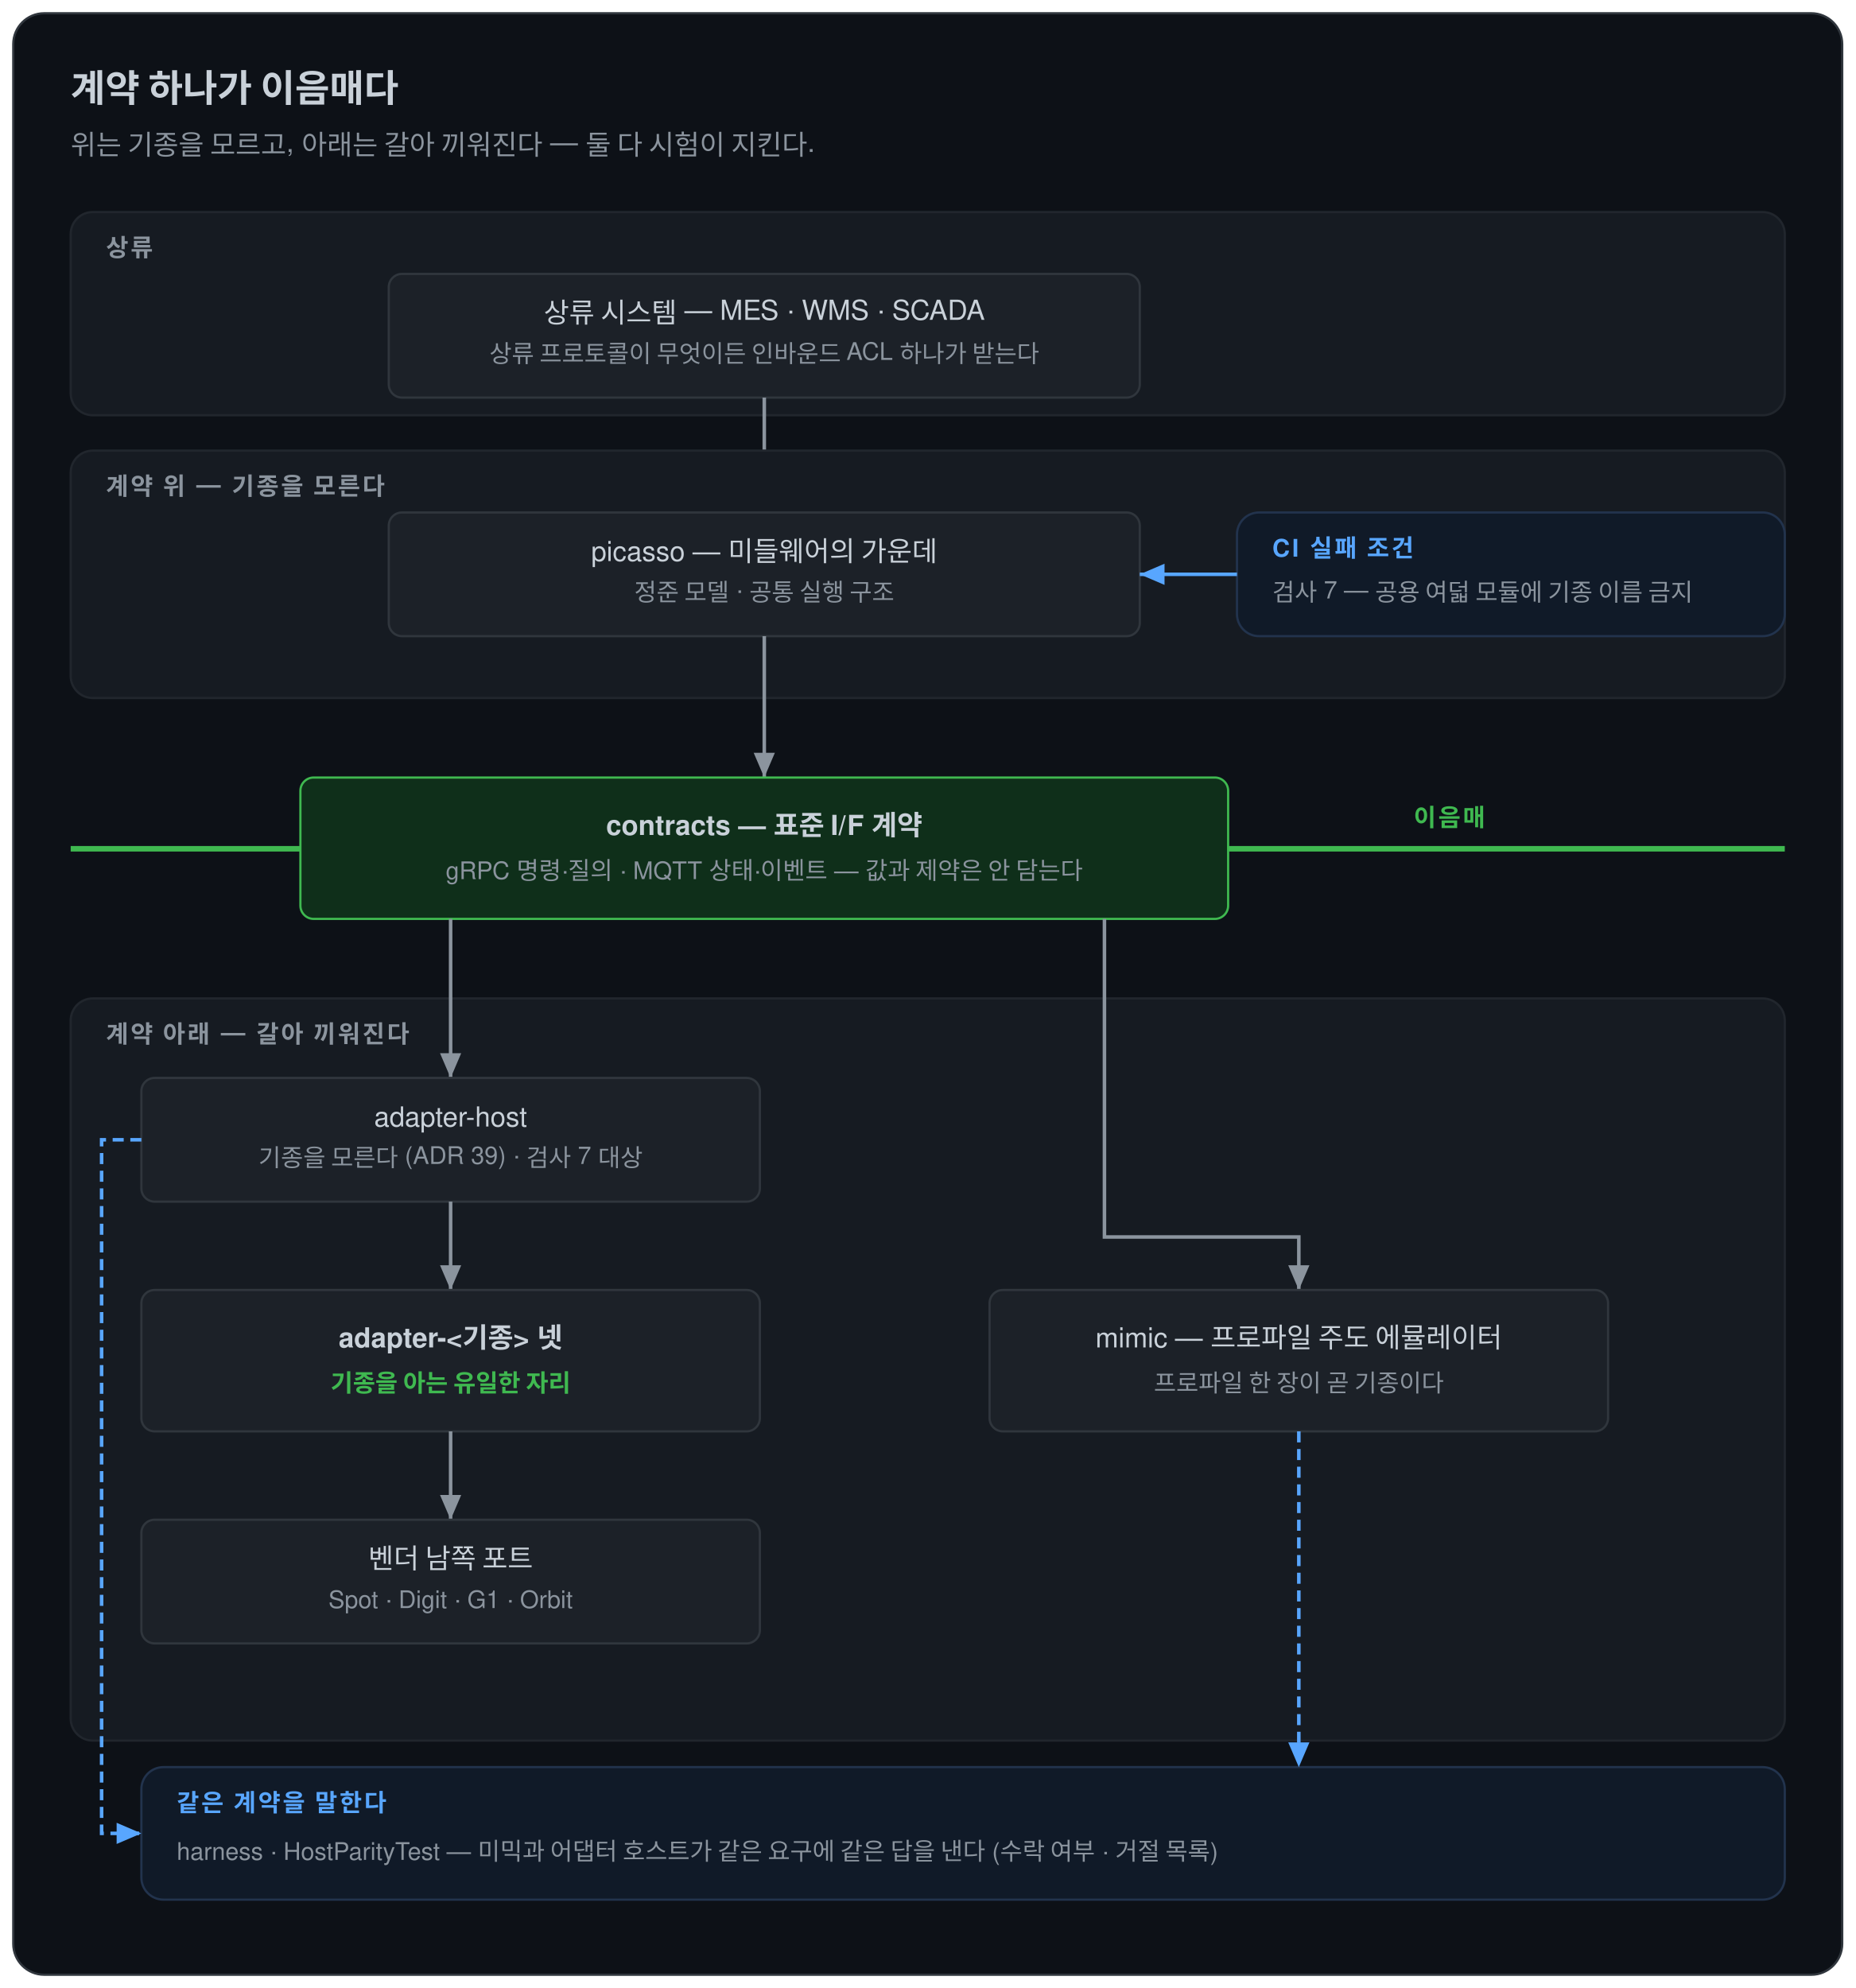
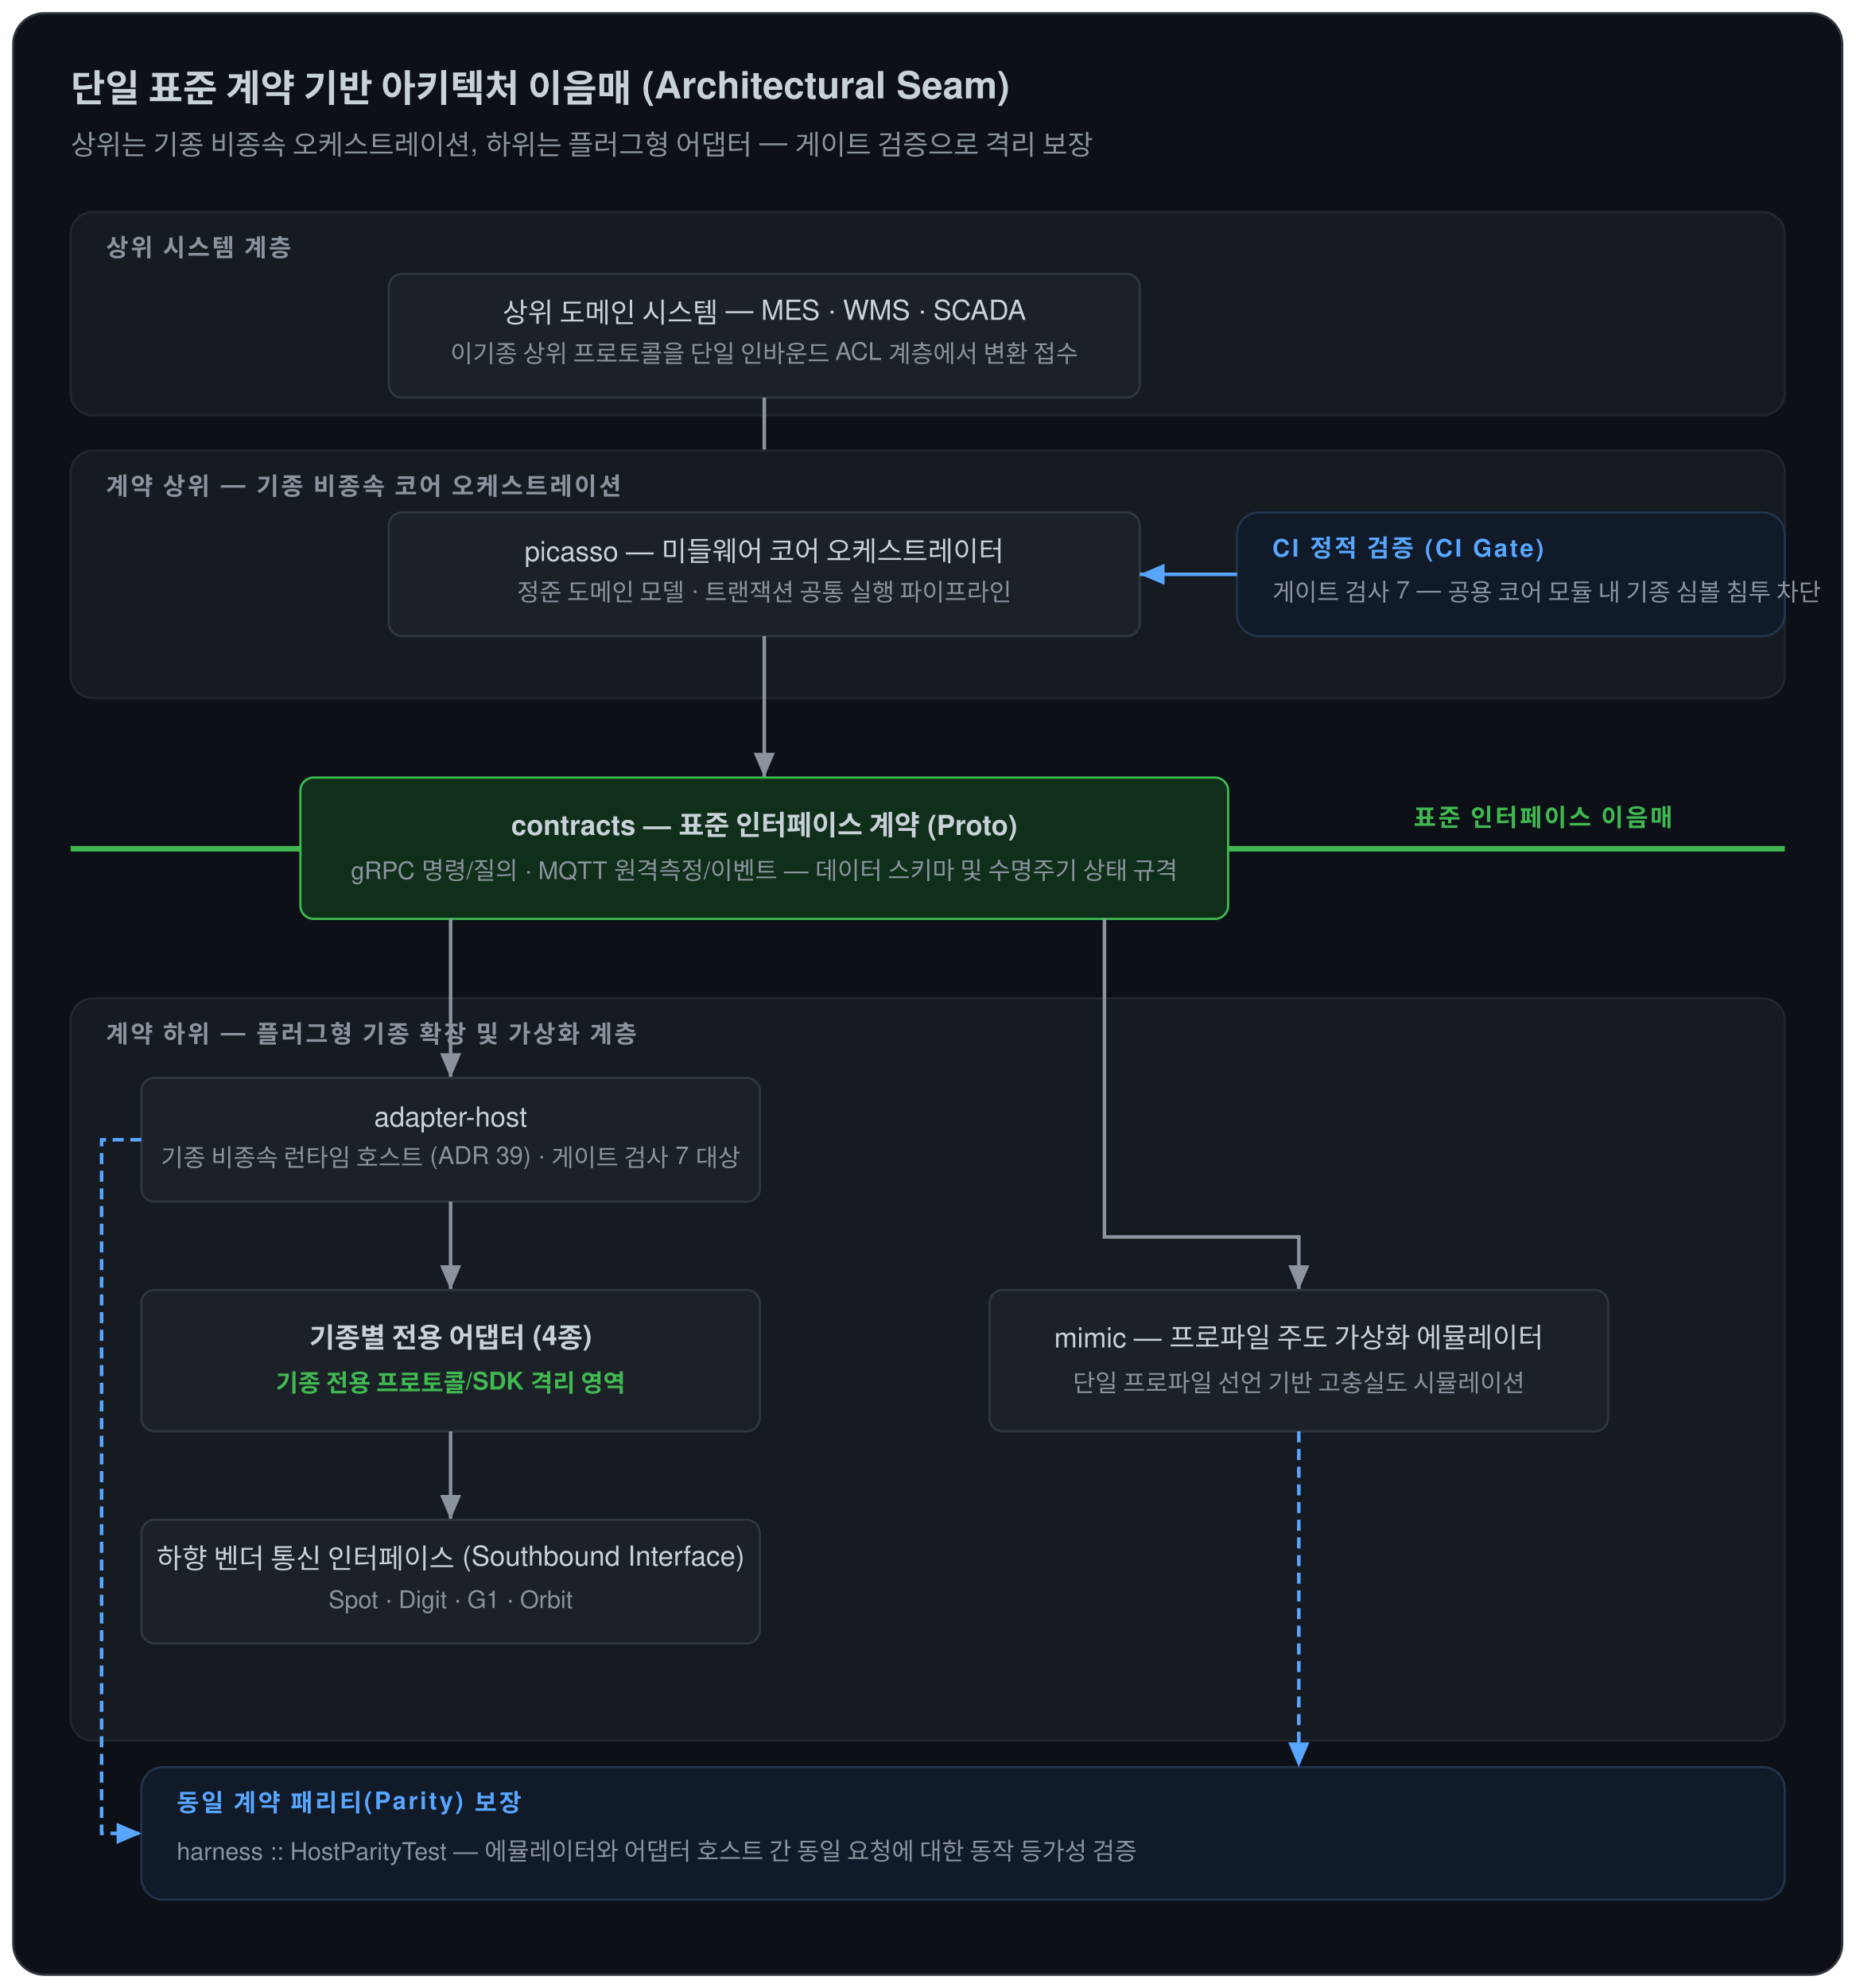
<svg xmlns="http://www.w3.org/2000/svg" width="840" height="900" viewBox="0 0 840 900" font-family="Malgun Gothic,Apple SD Gothic Neo,Noto Sans KR,Segoe UI,-apple-system,Helvetica,Arial,sans-serif">
  <defs>
    <marker id="am" markerWidth="9" markerHeight="9" refX="7" refY="3" orient="auto">
      <path d="M0,0 L7,3 L0,6 Z" fill="#8b949e" />
    </marker>
    <marker id="ab" markerWidth="9" markerHeight="9" refX="7" refY="3" orient="auto">
      <path d="M0,0 L7,3 L0,6 Z" fill="#58a6ff" />
    </marker>
  </defs>
  <rect x="6" y="6" width="828" height="888" rx="14" fill="#0d1117" stroke="#30363d" />
-   <text x="32" y="46" font-size="17" font-weight="600" fill="#c9d1d9">계약 하나가 이음매다</text>
-   <text x="32" y="70" font-size="12.5" fill="#8b949e">위는 기종을 모르고, 아래는 갈아 끼워진다 — 둘 다 시험이 지킨다.</text>
+   <text x="32" y="46" font-size="17" font-weight="600" fill="#c9d1d9">단일 표준 계약 기반 아키텍처 이음매 (Architectural Seam)</text>
+   <text x="32" y="70" font-size="12.5" fill="#8b949e">상위는 기종 비종속 오케스트레이션, 하위는 플러그형 어댑터 — 게이트 검증으로 격리 보장</text>
  <rect x="32" y="96" width="776" height="92" rx="10" fill="#161b22" stroke="#21262d" />
-   <text x="48" y="116" font-size="11" font-weight="700" fill="#8b949e" letter-spacing="1">상류</text>
+   <text x="48" y="116" font-size="11" font-weight="700" fill="#8b949e" letter-spacing="1">상위 시스템 계층</text>
  <rect x="176" y="124" width="340" height="56" rx="6" fill="#1c2128" stroke="#30363d" />
-   <text x="346" y="146" font-size="12.5" fill="#c9d1d9" text-anchor="middle">상류 시스템 — MES · WMS · SCADA</text>
-   <text x="346" y="164" font-size="11" fill="#8b949e" text-anchor="middle">상류 프로토콜이 무엇이든 인바운드 ACL 하나가 받는다</text>
+   <text x="346" y="146" font-size="12.5" fill="#c9d1d9" text-anchor="middle">상위 도메인 시스템 — MES · WMS · SCADA</text>
+   <text x="346" y="164" font-size="11" fill="#8b949e" text-anchor="middle">이기종 상위 프로토콜을 단일 인바운드 ACL 계층에서 변환 접수</text>
  <polyline points="346,180 346,228" fill="none" stroke="#8b949e" stroke-width="1.6" marker-end="url(#am)" />
  <rect x="32" y="204" width="776" height="112" rx="10" fill="#161b22" stroke="#21262d" />
-   <text x="48" y="224" font-size="11" font-weight="700" fill="#8b949e" letter-spacing="1">계약 위 — 기종을 모른다</text>
+   <text x="48" y="224" font-size="11" font-weight="700" fill="#8b949e" letter-spacing="1">계약 상위 — 기종 비종속 코어 오케스트레이션</text>
  <rect x="176" y="232" width="340" height="56" rx="6" fill="#1c2128" stroke="#30363d" />
-   <text x="346" y="254" font-size="12.5" fill="#c9d1d9" text-anchor="middle">picasso — 미들웨어의 가운데</text>
-   <text x="346" y="272" font-size="11" fill="#8b949e" text-anchor="middle">정준 모델 · 공통 실행 구조</text>
+   <text x="346" y="254" font-size="12.5" fill="#c9d1d9" text-anchor="middle">picasso — 미들웨어 코어 오케스트레이터</text>
+   <text x="346" y="272" font-size="11" fill="#8b949e" text-anchor="middle">정준 도메인 모델 · 트랜잭션 공통 실행 파이프라인</text>
  <rect x="560" y="232" width="248" height="56" rx="10" fill="#101a28" stroke="#22334d" />
-   <text x="576" y="252" font-size="11" font-weight="700" fill="#58a6ff" letter-spacing="1">CI 실패 조건</text>
-   <text x="576" y="272" font-size="11" fill="#8b949e">검사 7 — 공용 여덟 모듈에 기종 이름 금지</text>
+   <text x="576" y="252" font-size="11" font-weight="700" fill="#58a6ff" letter-spacing="1">CI 정적 검증 (CI Gate)</text>
+   <text x="576" y="272" font-size="11" fill="#8b949e">게이트 검사 7 — 공용 코어 모듈 내 기종 심볼 침투 차단</text>
  <polyline points="560,260 516,260" fill="none" stroke="#58a6ff" stroke-width="1.6" marker-end="url(#ab)" />
  <polyline points="346,288 346,352" fill="none" stroke="#8b949e" stroke-width="1.6" marker-end="url(#am)" />
  <rect x="32" y="383" width="104" height="2.5" fill="#3fb950" />
  <rect x="556" y="383" width="252" height="2.5" fill="#3fb950" />
-   <text x="640" y="374" font-size="11" font-weight="700" fill="#3fb950" letter-spacing="1">이음매</text>
+   <text x="640" y="374" font-size="11" font-weight="700" fill="#3fb950" letter-spacing="1">표준 인터페이스 이음매</text>
  <rect x="136" y="352" width="420" height="64" rx="6" fill="#0f2f1a" stroke="#3fb950" />
-   <text x="346" y="378" font-size="12.5" font-weight="600" fill="#c9d1d9" text-anchor="middle">contracts — 표준 I/F 계약</text>
-   <text x="346" y="398" font-size="11" fill="#8b949e" text-anchor="middle">gRPC 명령·질의 · MQTT 상태·이벤트 — 값과 제약은 안 담는다</text>
+   <text x="346" y="378" font-size="12.5" font-weight="600" fill="#c9d1d9" text-anchor="middle">contracts — 표준 인터페이스 계약 (Proto)</text>
+   <text x="346" y="398" font-size="11" fill="#8b949e" text-anchor="middle">gRPC 명령/질의 · MQTT 원격측정/이벤트 — 데이터 스키마 및 수명주기 상태 규격</text>
  <rect x="32" y="452" width="776" height="336" rx="10" fill="#161b22" stroke="#21262d" />
-   <text x="48" y="472" font-size="11" font-weight="700" fill="#8b949e" letter-spacing="1">계약 아래 — 갈아 끼워진다</text>
+   <text x="48" y="472" font-size="11" font-weight="700" fill="#8b949e" letter-spacing="1">계약 하위 — 플러그형 기종 확장 및 가상화 계층</text>
  <polyline points="204,416 204,488" fill="none" stroke="#8b949e" stroke-width="1.6" marker-end="url(#am)" />
  <polyline points="500,416 500,560 588,560 588,584" fill="none" stroke="#8b949e" stroke-width="1.6" marker-end="url(#am)" />
  <rect x="64" y="488" width="280" height="56" rx="6" fill="#1c2128" stroke="#30363d" />
  <text x="204" y="510" font-size="12.5" fill="#c9d1d9" text-anchor="middle">adapter-host</text>
-   <text x="204" y="528" font-size="11" fill="#8b949e" text-anchor="middle">기종을 모른다 (ADR 39) · 검사 7 대상</text>
+   <text x="204" y="528" font-size="11" fill="#8b949e" text-anchor="middle">기종 비종속 런타임 호스트 (ADR 39) · 게이트 검사 7 대상</text>
  <polyline points="204,544 204,584" fill="none" stroke="#8b949e" stroke-width="1.6" marker-end="url(#am)" />
  <rect x="64" y="584" width="280" height="64" rx="6" fill="#1c2128" stroke="#30363d" />
-   <text x="204" y="610" font-size="12.5" font-weight="600" fill="#c9d1d9" text-anchor="middle">adapter-&lt;기종&gt; 넷</text>
-   <text x="204" y="630" font-size="11" font-weight="700" fill="#3fb950" text-anchor="middle">기종을 아는 유일한 자리</text>
+   <text x="204" y="610" font-size="12.5" font-weight="600" fill="#c9d1d9" text-anchor="middle">기종별 전용 어댑터 (4종)</text>
+   <text x="204" y="630" font-size="11" font-weight="700" fill="#3fb950" text-anchor="middle">기종 전용 프로토콜/SDK 격리 영역</text>
  <polyline points="204,648 204,688" fill="none" stroke="#8b949e" stroke-width="1.6" marker-end="url(#am)" />
  <rect x="64" y="688" width="280" height="56" rx="6" fill="#1c2128" stroke="#30363d" />
-   <text x="204" y="710" font-size="12.5" fill="#c9d1d9" text-anchor="middle">벤더 남쪽 포트</text>
+   <text x="204" y="710" font-size="12.5" fill="#c9d1d9" text-anchor="middle">하향 벤더 통신 인터페이스 (Southbound Interface)</text>
  <text x="204" y="728" font-size="11" fill="#8b949e" text-anchor="middle">Spot · Digit · G1 · Orbit</text>
  <rect x="448" y="584" width="280" height="64" rx="6" fill="#1c2128" stroke="#30363d" />
-   <text x="588" y="610" font-size="12.5" fill="#c9d1d9" text-anchor="middle">mimic — 프로파일 주도 에뮬레이터</text>
-   <text x="588" y="630" font-size="11" fill="#8b949e" text-anchor="middle">프로파일 한 장이 곧 기종이다</text>
+   <text x="588" y="610" font-size="12.5" fill="#c9d1d9" text-anchor="middle">mimic — 프로파일 주도 가상화 에뮬레이터</text>
+   <text x="588" y="630" font-size="11" fill="#8b949e" text-anchor="middle">단일 프로파일 선언 기반 고충실도 시뮬레이션</text>
  <rect x="64" y="800" width="744" height="60" rx="10" fill="#101a28" stroke="#22334d" />
-   <text x="80" y="820" font-size="11" font-weight="700" fill="#58a6ff" letter-spacing="1">같은 계약을 말한다</text>
-   <text x="80" y="842" font-size="11" fill="#8b949e">harness · HostParityTest — 미믹과 어댑터 호스트가 같은 요구에 같은 답을 낸다 (수락 여부 · 거절 목록)</text>
+   <text x="80" y="820" font-size="11" font-weight="700" fill="#58a6ff" letter-spacing="1">동일 계약 패리티(Parity) 보장</text>
+   <text x="80" y="842" font-size="11" fill="#8b949e">harness :: HostParityTest — 에뮬레이터와 어댑터 호스트 간 동일 요청에 대한 동작 등가성 검증</text>
  <polyline points="64,516 46,516 46,830 64,830" fill="none" stroke="#58a6ff" stroke-width="1.6" stroke-dasharray="5 3" marker-end="url(#ab)" />
  <polyline points="588,648 588,800" fill="none" stroke="#58a6ff" stroke-width="1.6" stroke-dasharray="5 3" marker-end="url(#ab)" />
</svg>
